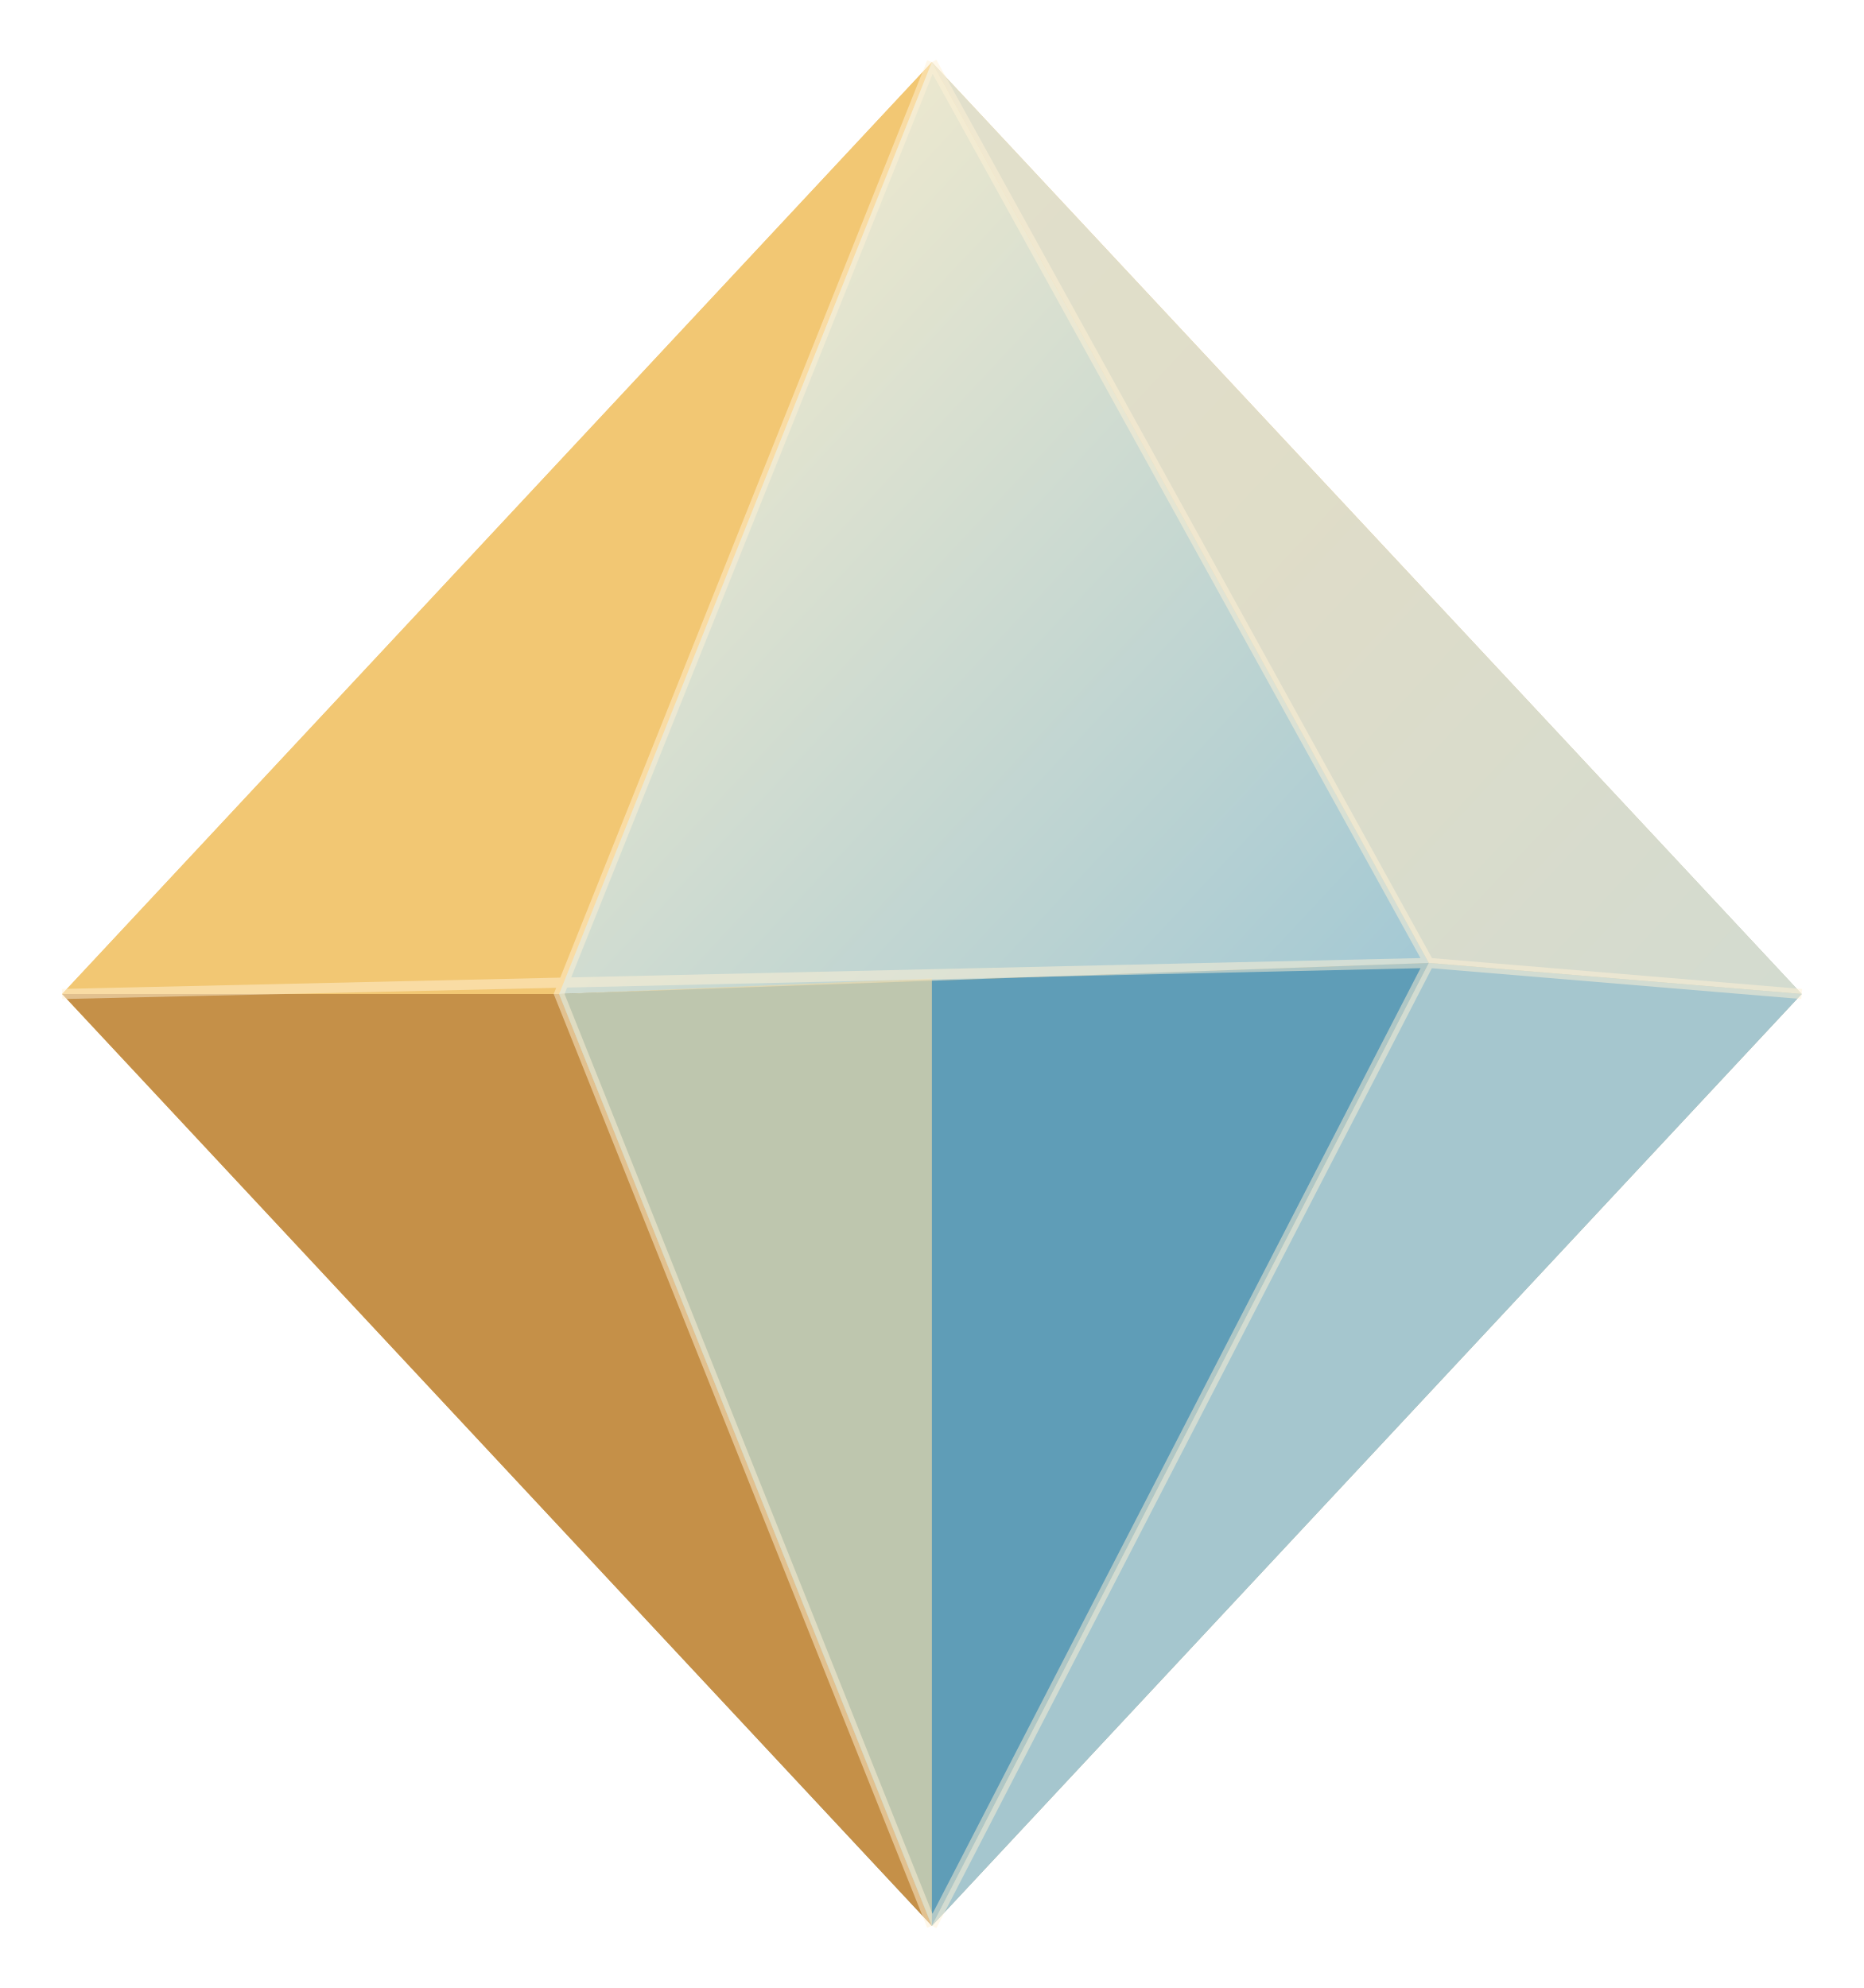
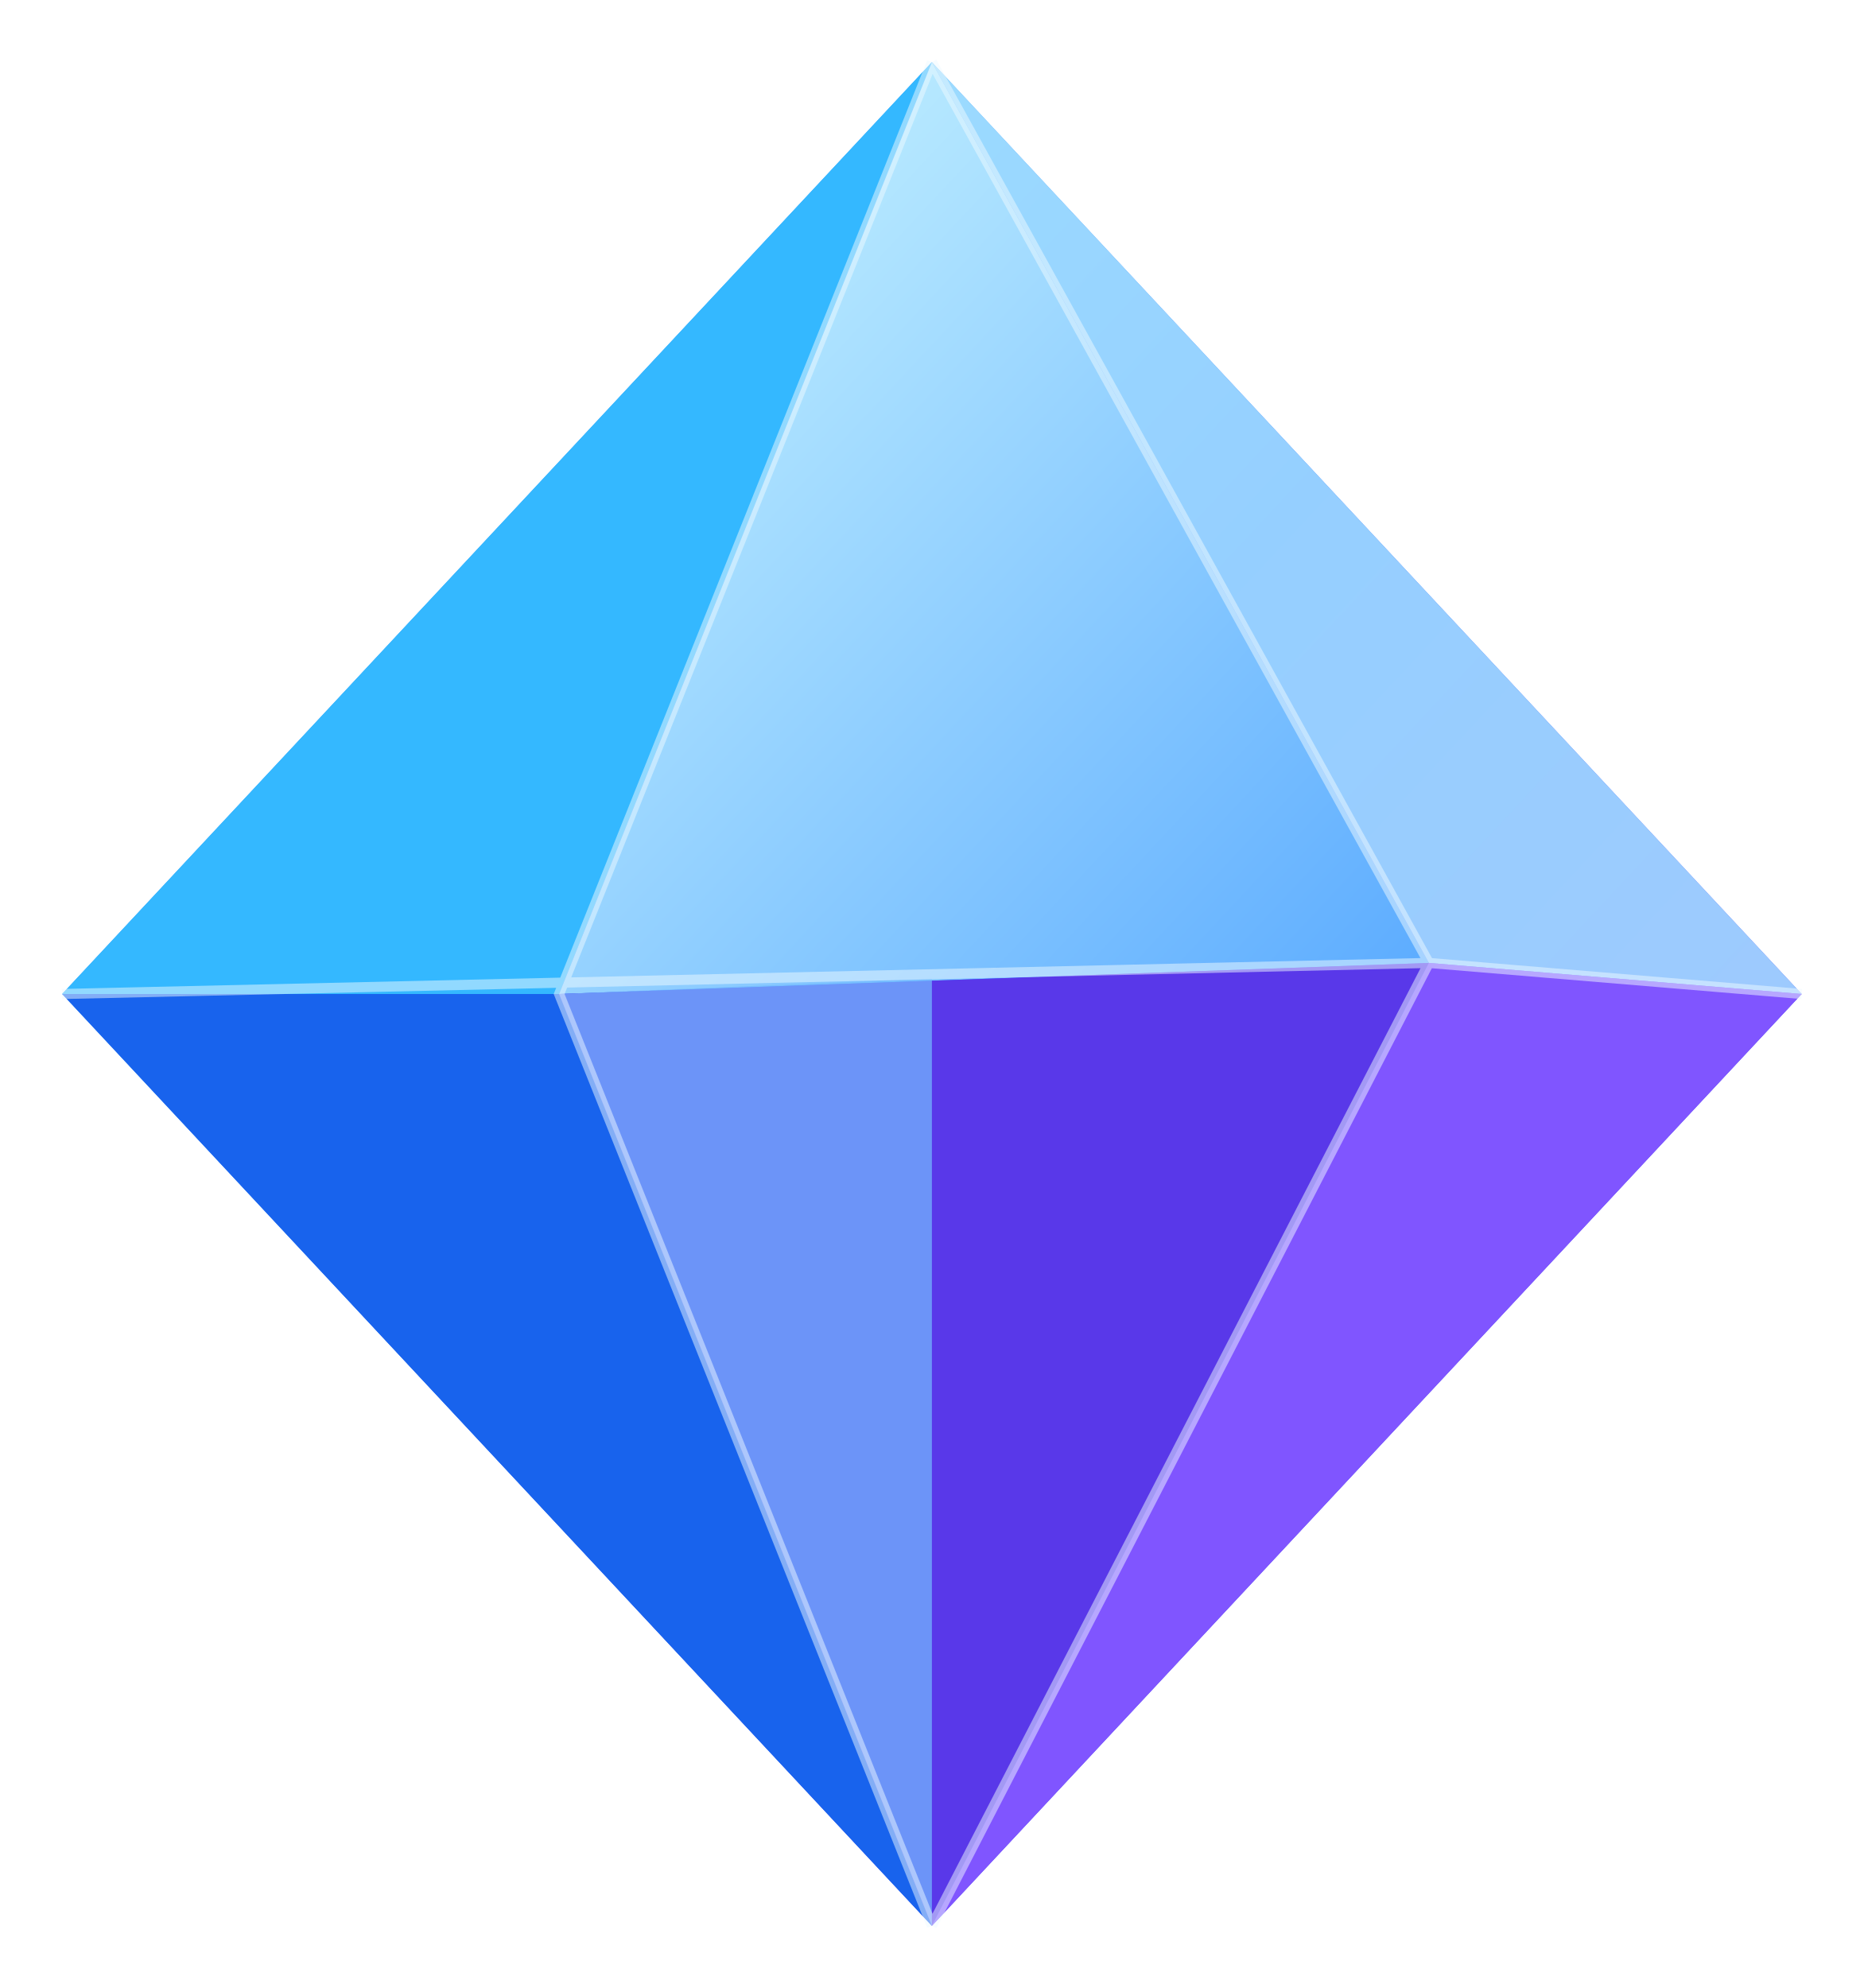
<svg xmlns="http://www.w3.org/2000/svg" viewBox="0 0 120 128">
  <defs>
    <linearGradient id="a" x1="0" y1="0" x2="1" y2="1">
-       <stop stop-color="#ffdf9f" />
-       <stop offset=".47" stop-color="#edc17c" />
-       <stop offset="1" stop-color="#76afc5" />
+       <stop stop-color="#66e4ff" />
+       <stop offset=".47" stop-color="#246bff" />
+       <stop offset="1" stop-color="#7137f2" />
    </linearGradient>
    <linearGradient id="b" x1="0" y1="0" x2="1" y2="1">
-       <stop stop-color="#fff0cd" />
-       <stop offset="1" stop-color="#a2c8d4" />
+       <stop stop-color="#cff9ff" />
+       <stop offset="1" stop-color="#5babff" />
    </linearGradient>
  </defs>
  <path d="M60 4 116 64 60 124 4 64Z" fill="url(#a)" />
-   <path d="M60 4 36 64 4 64Z" fill="#f2c773" />
+   <path d="M60 4 36 64 4 64Z" fill="#34b8ff" />
  <path d="M60 4 92 62 36 64Z" fill="url(#b)" />
-   <path d="m60 4 56 60-24-2Z" fill="#dce4db" opacity=".8" />
-   <path d="m4 64 32 0 24 60Z" fill="#c59048" />
-   <path d="m36 64 56-2-32 62Z" fill="#5f9db7" />
-   <path d="m92 62 24 2-56 60Z" fill="#a5c6ce" />
-   <path d="m36 64 24 60V63Z" fill="#e7d7a9" opacity=".7" />
-   <path d="M60 4 36 64 60 124M4 64l88-2 24 2M60 4l32 58-32 62" fill="none" stroke="#fff3d6" stroke-opacity=".5" stroke-width=".65" />
+   <path d="m60 4 56 60-24-2Z" fill="#b2e9ff" opacity=".8" />
+   <path d="m4 64 32 0 24 60Z" fill="#1863ed" />
+   <path d="m36 64 56-2-32 62Z" fill="#5938e9" />
+   <path d="m92 62 24 2-56 60Z" fill="#8055ff" />
+   <path d="m36 64 24 60V63Z" fill="#73bbff" opacity=".7" />
+   <path d="M60 4 36 64 60 124M4 64l88-2 24 2M60 4l32 58-32 62" fill="none" stroke="#effbff" stroke-opacity=".5" stroke-width=".65" />
</svg>
